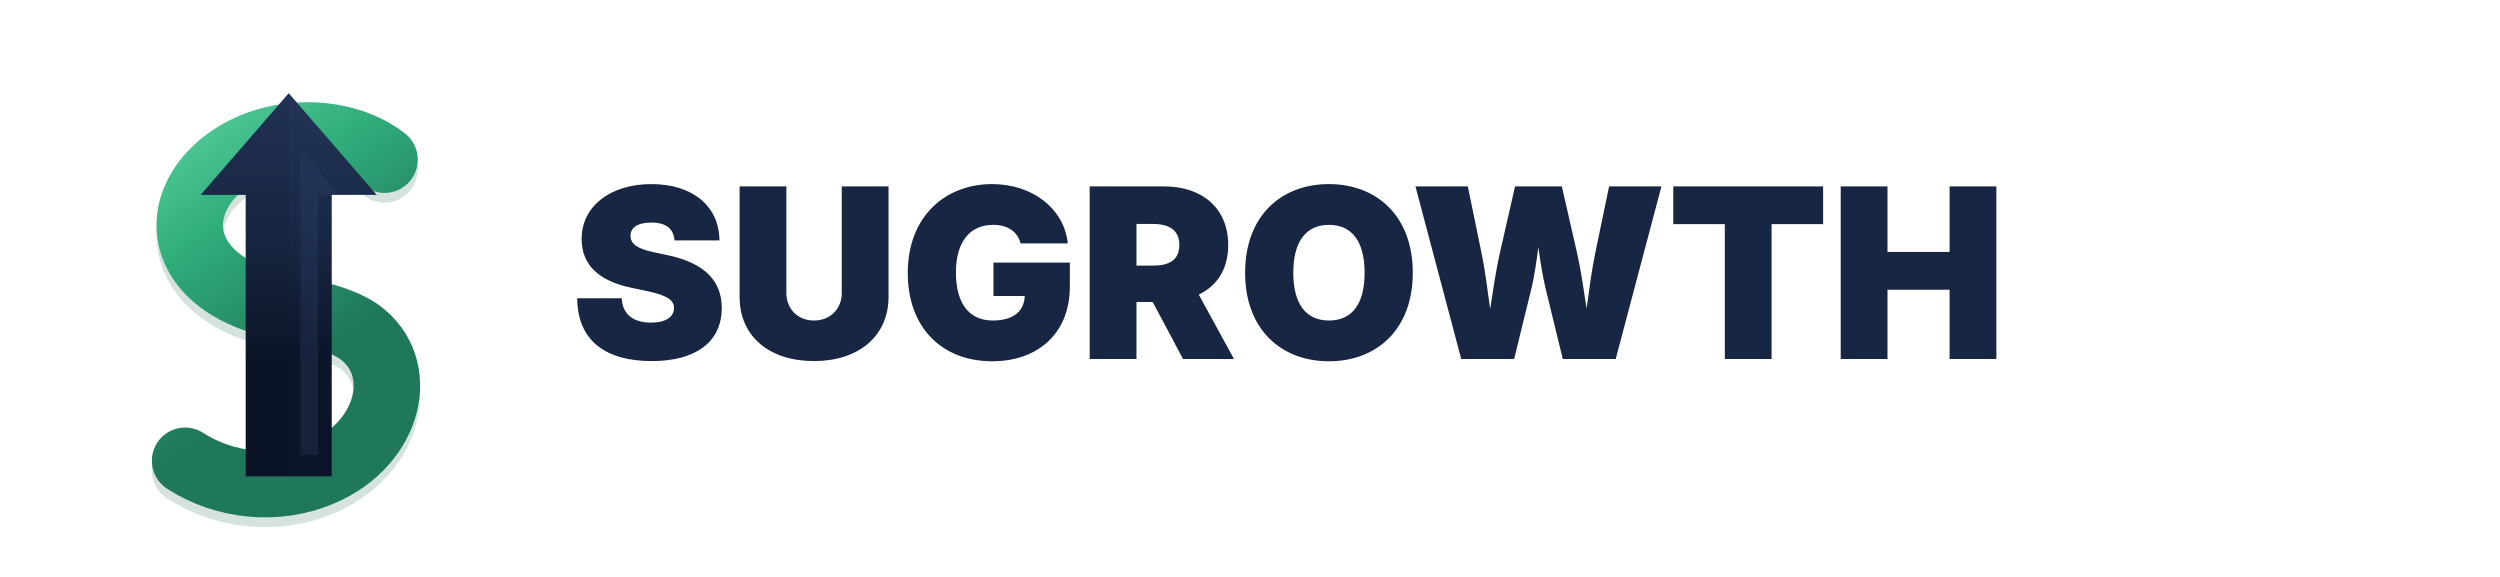
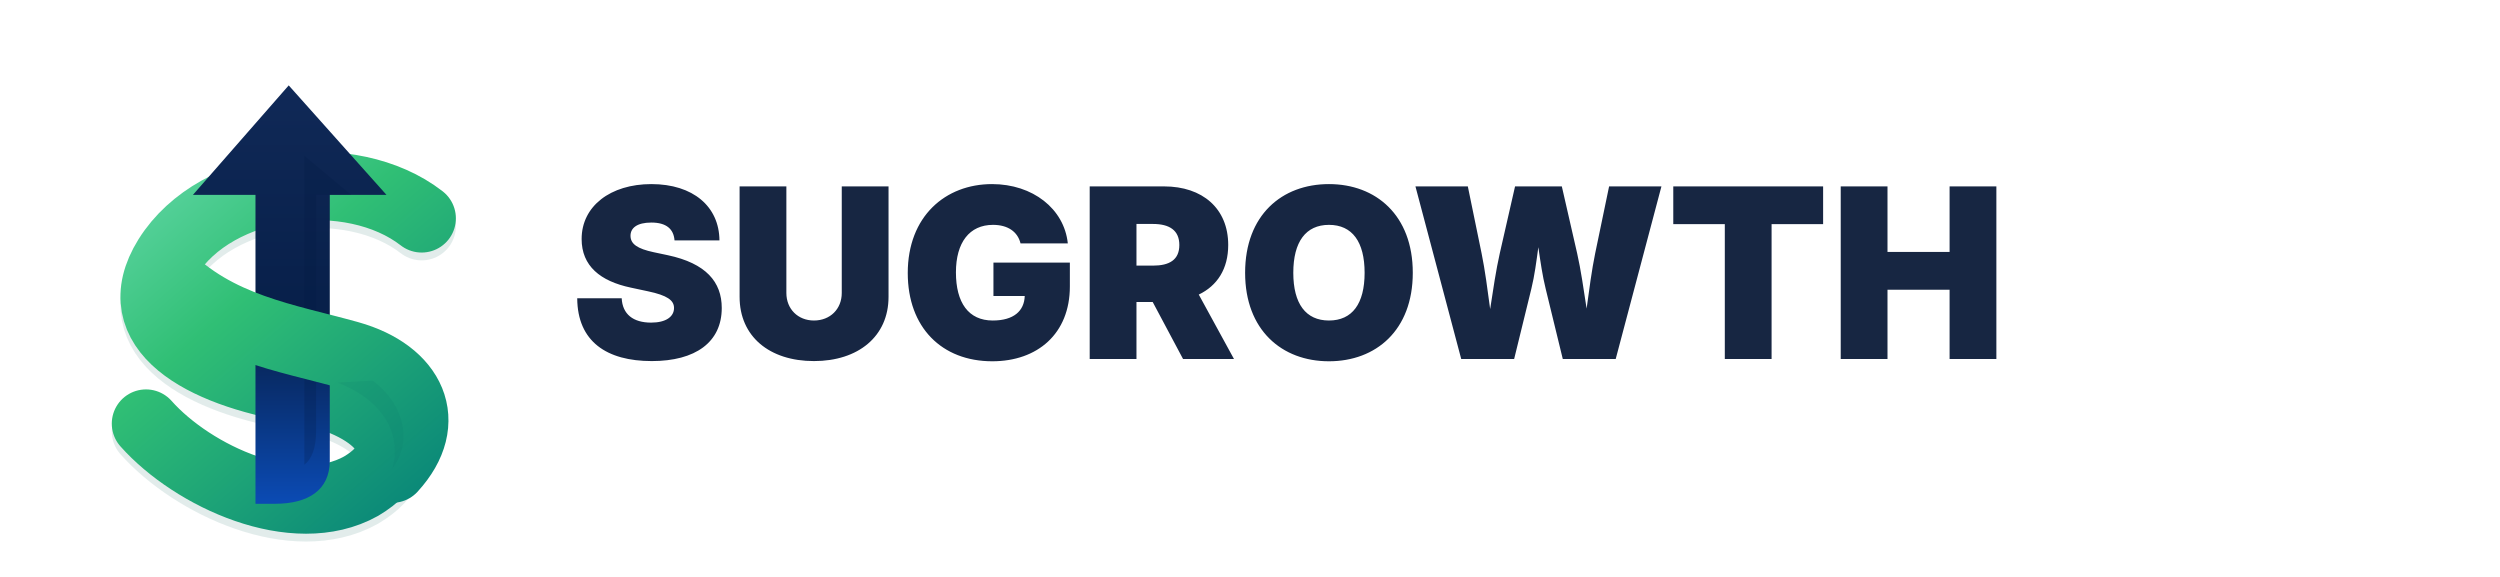
<svg xmlns="http://www.w3.org/2000/svg" viewBox="0 0 780 180" role="img" aria-labelledby="title desc">
  <defs>
-     <linearGradient id="growth" x1="45" y1="32" x2="139" y2="164" gradientUnits="userSpaceOnUse">
+     <linearGradient id="growth" x1="54" y1="49" x2="204" y2="224" gradientUnits="userSpaceOnUse">
      <stop offset="0" stop-color="#66d9aa" />
-       <stop offset="0.48" stop-color="#30ae7c" />
-       <stop offset="1" stop-color="#20785a" />
+       <stop offset="0.42" stop-color="#30bf75" />
+       <stop offset="1" stop-color="#0b8978" />
    </linearGradient>
-     <linearGradient id="navy" x1="90" y1="20" x2="90" y2="166" gradientUnits="userSpaceOnUse">
-       <stop offset="0" stop-color="#25365b" />
-       <stop offset="0.58" stop-color="#172642" />
-       <stop offset="1" stop-color="#0b1428" />
+     <linearGradient id="navy" x1="128" y1="24" x2="128" y2="236" gradientUnits="userSpaceOnUse">
+       <stop offset="0" stop-color="#102957" />
+       <stop offset="0.58" stop-color="#071f49" />
+       <stop offset="1" stop-color="#0b4ab2" />
    </linearGradient>
    <style>
      .word { fill: #172642; font-family: Inter, "Avenir Next", Arial, sans-serif; font-size: 74px; font-weight: 950; letter-spacing: 0; }
    </style>
  </defs>
  <g transform="translate(12 12) scale(.61)">
-     <path d="M177 62C154 44 112 45 89 69C70 89 74 116 103 130C121 139 148 139 164 150C189 168 180 207 145 222C122 232 95 229 75 216" fill="none" stroke="#165f49" stroke-width="34" stroke-linecap="round" opacity="0.18" transform="translate(0 5)" />
-     <path d="M177 62C154 44 112 45 89 69C70 89 74 116 103 130C121 139 148 139 164 150C189 168 180 207 145 222C122 232 95 229 75 216" fill="none" stroke="url(#growth)" stroke-width="34" stroke-linecap="round" />
-     <path d="M128 28L173 80H150V224H106V80H83L128 28Z" fill="url(#navy)" />
-     <path d="M134 57L154 80H143V213H134V57Z" fill="#31466f" opacity="0.28" />
-     <path d="M106 80H83L128 28V224H106V80Z" fill="#07101f" opacity="0.1" />
+     <path d="M196 92C160 64 91 72 66 112C43 149 84 171 132 179C173 186 197 210 165 229C131 248 79 224 55 197" fill="none" stroke="#075e55" stroke-width="35" stroke-linecap="round" stroke-linejoin="round" opacity="0.12" transform="translate(0 4)" />
+     <path d="M196 92C160 64 91 72 66 112C43 149 84 171 132 179C173 186 197 210 165 229C131 248 79 224 55 197" fill="none" stroke="url(#growth)" stroke-width="35" stroke-linecap="round" stroke-linejoin="round" />
+     <path d="M128 24L178 80H149V216C149 231 138 238 121 238H111V80H79L128 24Z" fill="url(#navy)" />
+     <path d="M136 60V218C140 215 142 209 142 201V80H160L136 60Z" fill="#001742" opacity="0.22" />
+     <path d="M64 120C91 148 127 153 159 162C191 171 203 196 181 220" fill="none" stroke="url(#growth)" stroke-width="35" stroke-linecap="round" stroke-linejoin="round" />
+     <path d="M153 176C176 185 186 202 181 220C191 207 188 188 171 175Z" fill="#0a7468" opacity="0.14" />
  </g>
  <text class="word" x="178" y="112">SUGROWTH</text>
</svg>
